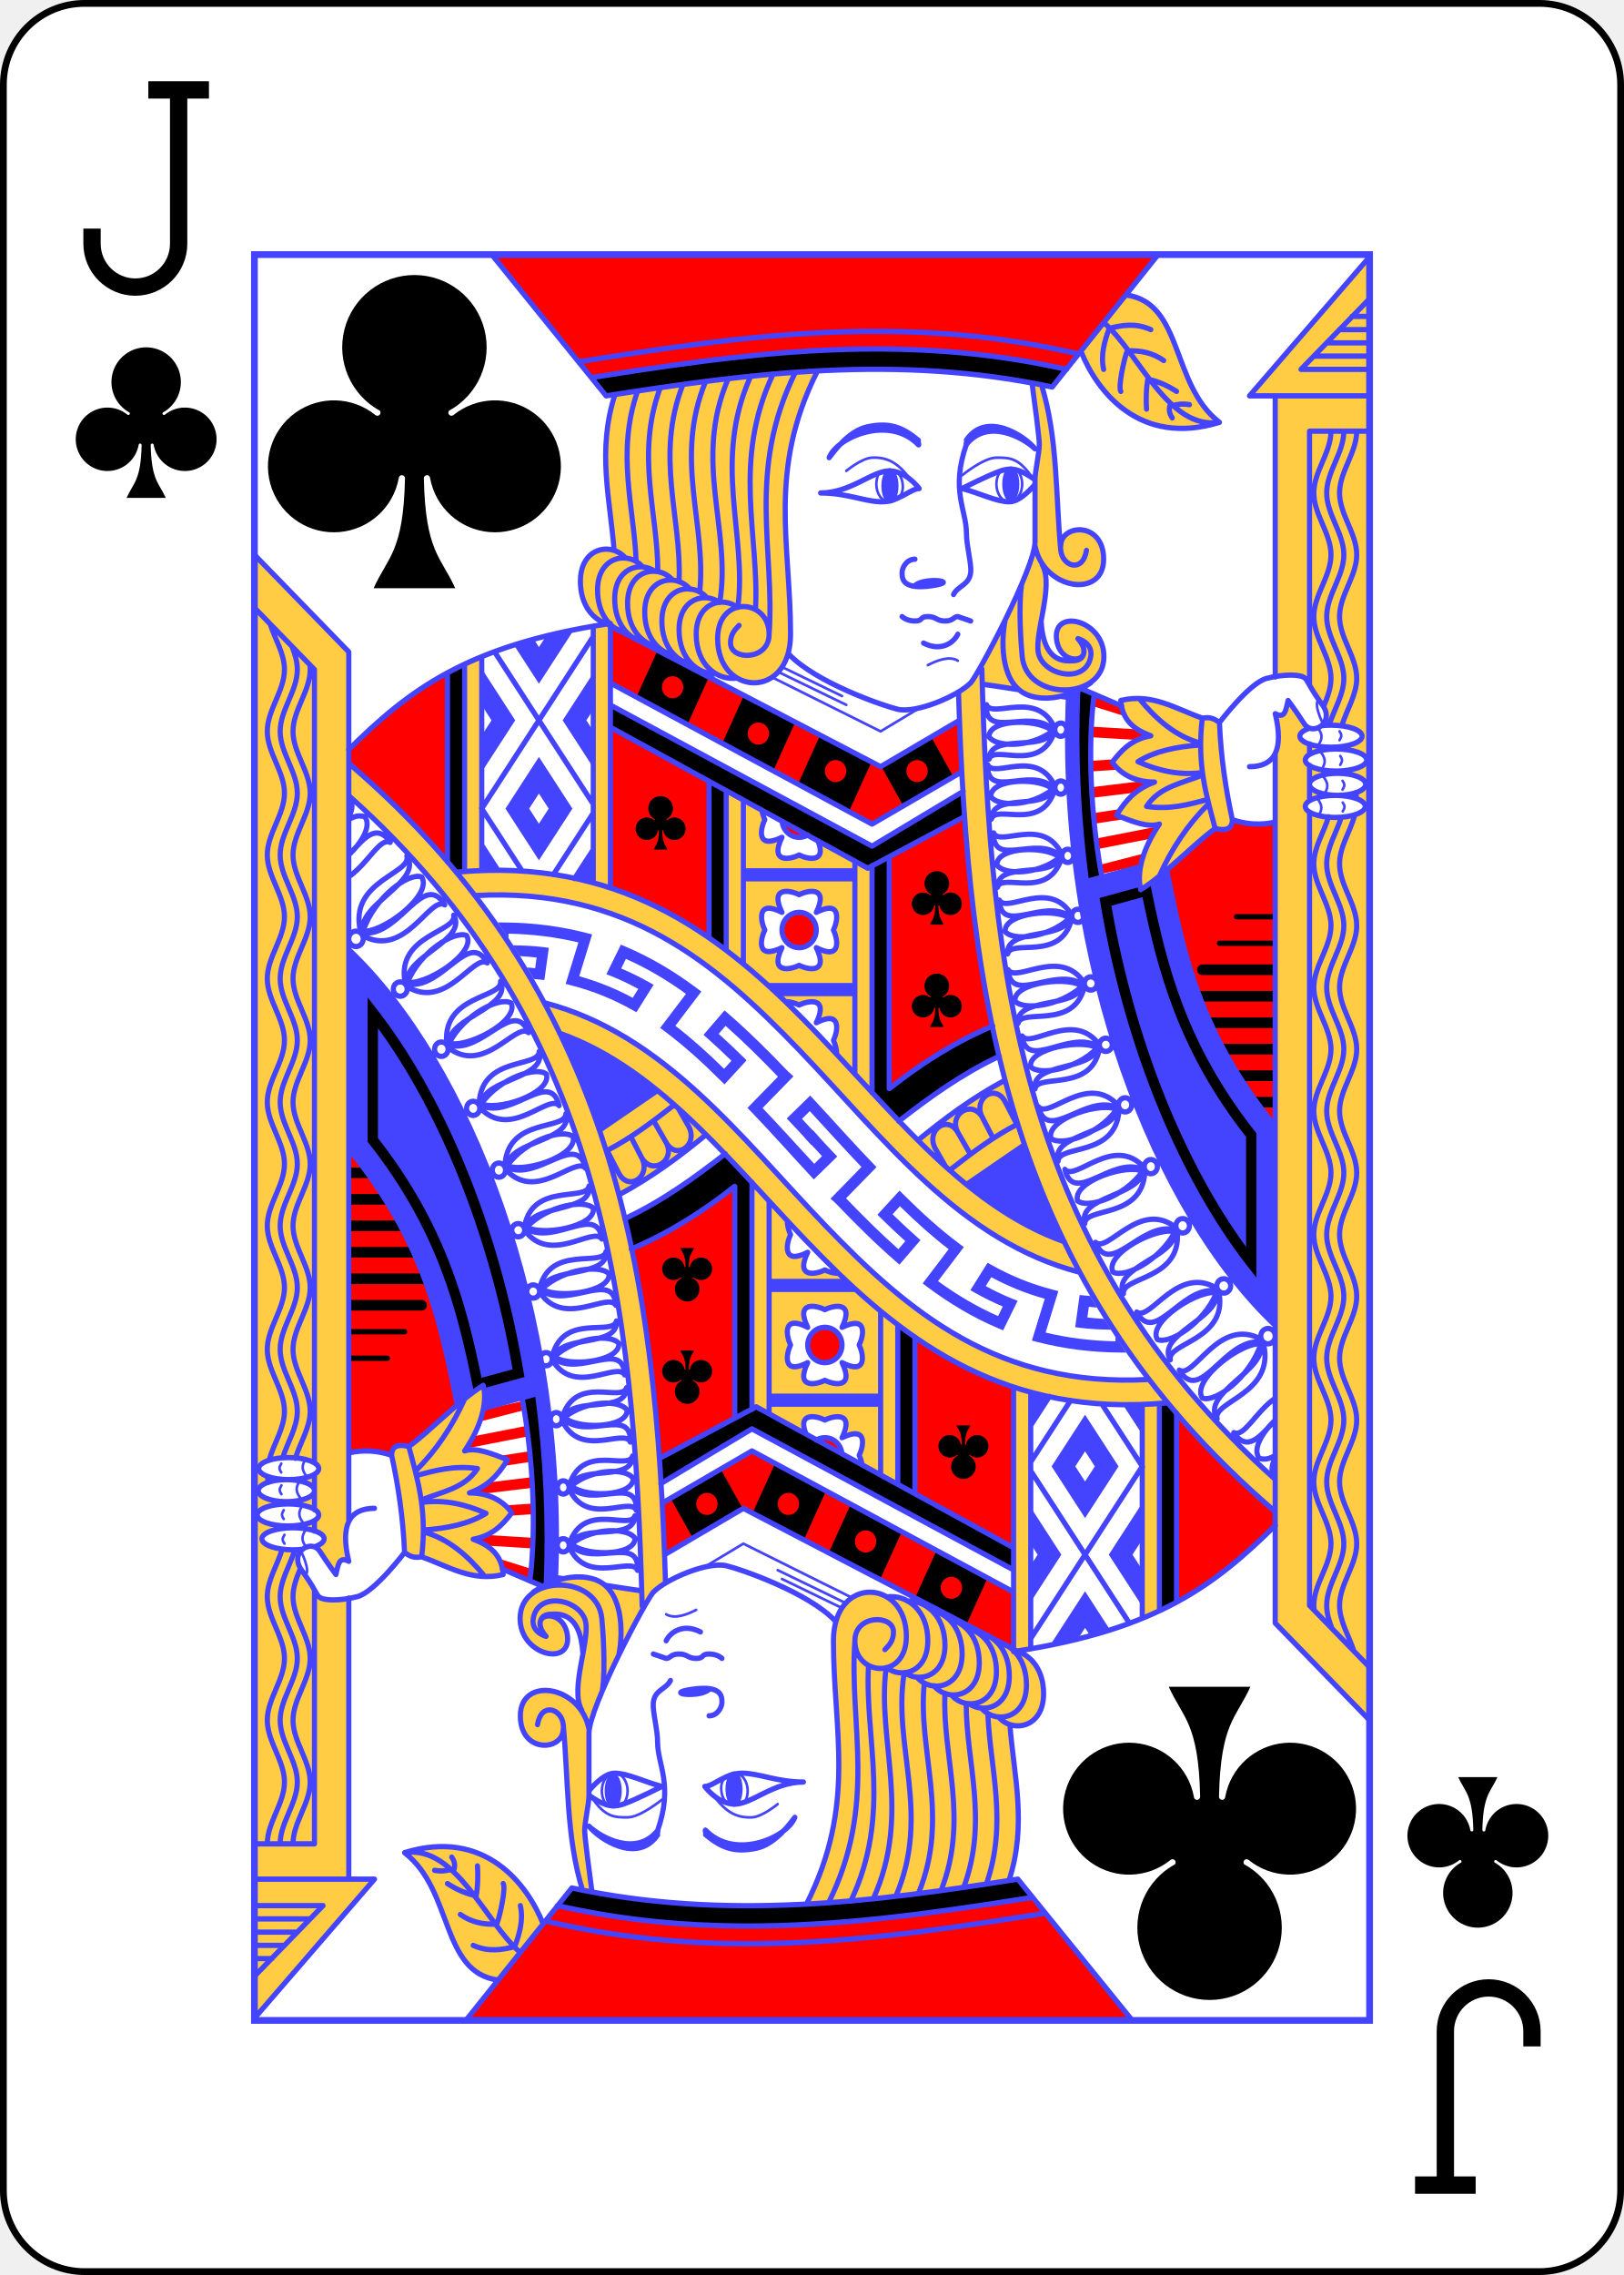
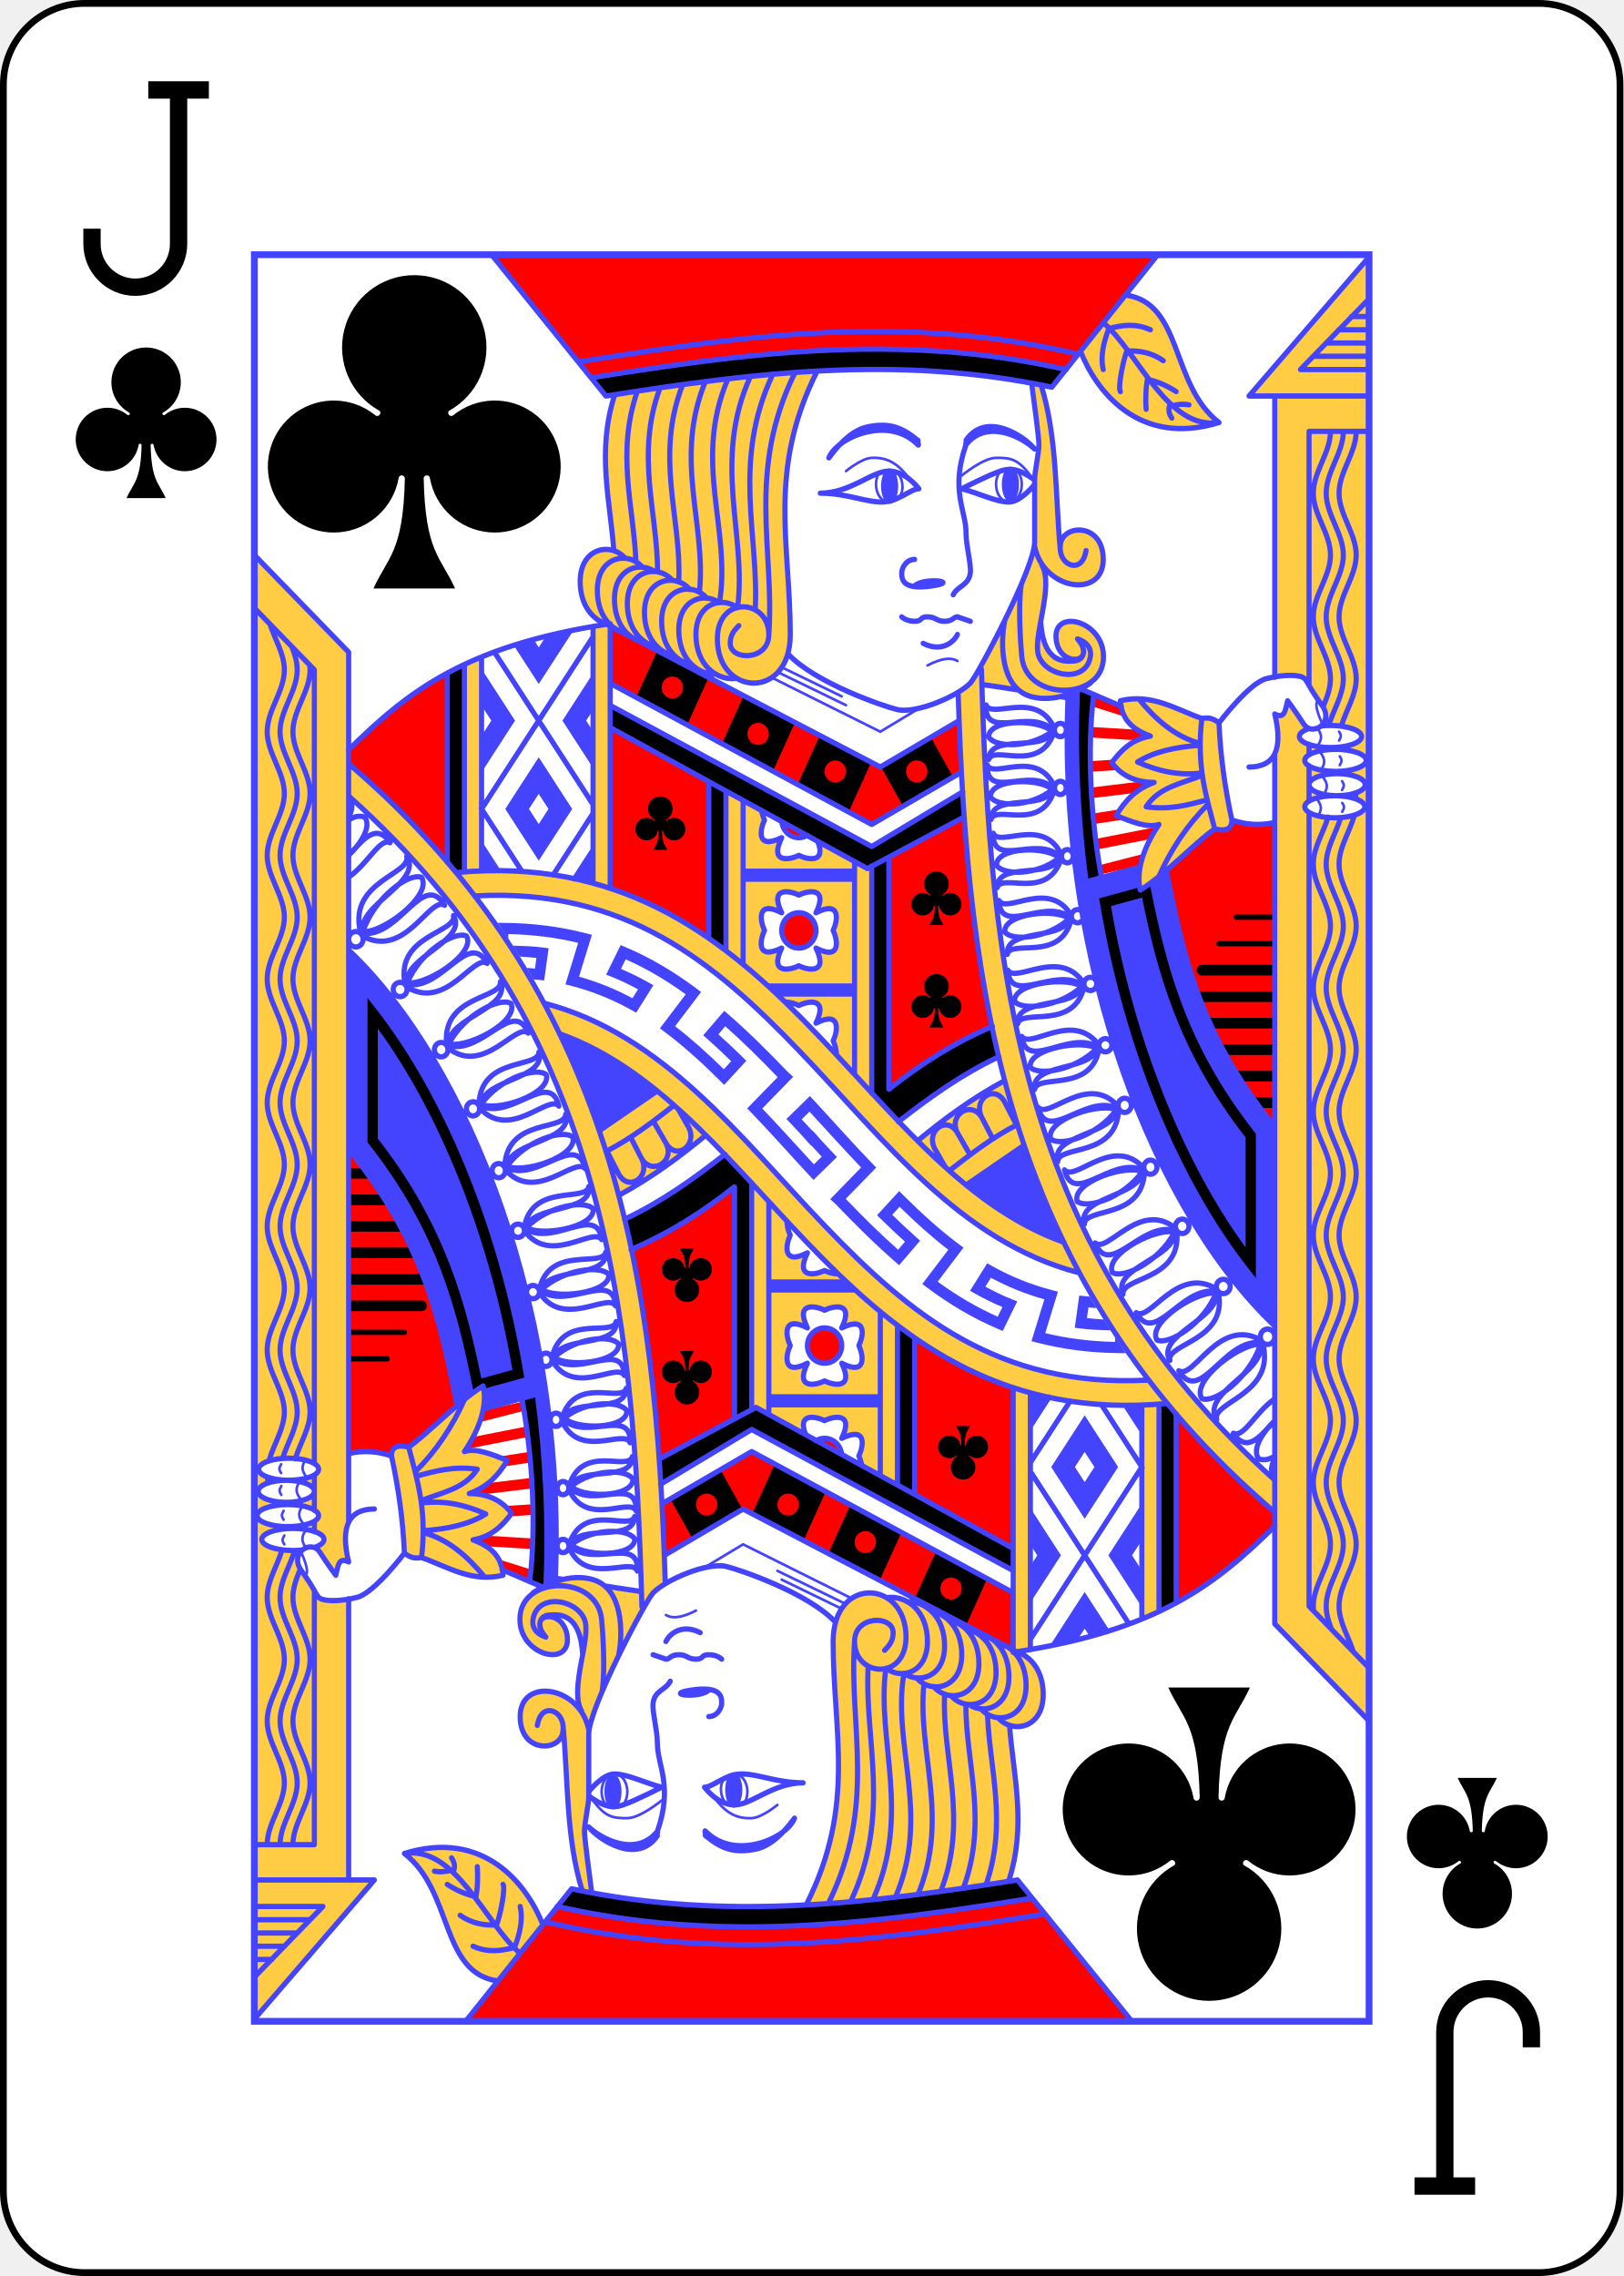
- <svg xmlns="http://www.w3.org/2000/svg" xmlns:xlink="http://www.w3.org/1999/xlink" class="card" face="JC" height="1in" preserveAspectRatio="none" viewBox="-120 -168 240 336" width="0.714in">
+ <svg xmlns="http://www.w3.org/2000/svg" xmlns:xlink="http://www.w3.org/1999/xlink" class="card" face="JC" height="0.75in" preserveAspectRatio="none" viewBox="-120 -168 240 336" width="0.535in">
  <defs>
    <rect id="XCJ" width="164.8" height="260.8" x="-82.4" y="-130.4" />
  </defs>
  <symbol id="VCJ" viewBox="-500 -500 1000 1000" preserveAspectRatio="xMinYMid">
    <path d="M50 -460L250 -460M150 -460L150 250A100 100 0 0 1 -250 250L-250 220" stroke="black" stroke-width="80" stroke-linecap="square" stroke-miterlimit="1.5" fill="none" />
  </symbol>
  <symbol id="SCJ" viewBox="-600 -600 1200 1200" preserveAspectRatio="xMinYMid">
    <path d="M30 150C35 385 85 400 130 500L-130 500C-85 400 -35 385 -30 150A10 10 0 0 0 -50 150A210 210 0 1 1 -124 -51A10 10 0 0 0 -110 -65A230 230 0 1 1 110 -65A10 10 0 0 0 124 -51A210 210 0 1 1 50 150A10 10 0 0 0 30 150Z" fill="black" />
  </symbol>
  <symbol id="CJ1" preserveAspectRatio="none" viewBox="0 0 1300 2000">
    <g transform="scale(-1,1)translate(-1300,0)">
      <path fill="#FC4" d="M0,2.5V1660l110,-110 -0.018,-126.234c105.296,-87.528 180.255,-182.163 233.801,-282.25 -1.872,3.513 -3.775,7.049 -5.742,10.635 139.339,-34.523 228.763,-151.939 326.875,-251.219 98.724,-99.899 202.374,-184.191 377.621,-174.982 7.526,-8.934 14.813,-17.827 21.885,-26.592 -4.277,-0.38 -8.507,-0.689 -12.711,-0.965 1.155,0.06 2.313,0.123 3.467,0.182l-0.381,-234.674c-6.481,-3.039 -12.977,-5.812 -19.758,-8.469l0.096,242.092c0.691,0.036 1.383,0.073 2.074,0.109 -159.047,-6.045 -265.297,63.26 -356.08,148.363 22.003,-20.658 44.856,-40.363 69.137,-58.227l-0.137,-180.627c-13.882,7.38 -27.815,14.802 -41.711,22.193 -0.636,3.926 -2.025,7.877 -3.418,10.664 5,10 10.599,34.355 -20,20 15,30 -10,25 -20,20 -9.483,4.741 -32.455,9.483 -22.014,-15.623l29.811,-16.09C643.528,663.861 614.288,679.411 585,695l-5.035,-2.801 0.258,256.52c-29.078,30.451 -58.047,60.053 -88.42,86.33 11.695,-10.162 23.153,-20.849 34.416,-31.988 -30.273,-24.218 -62.124,-47.482 -101.275,-67.924 -6.813,24.55 -14.315,48.867 -22.598,73.062l67.293,44.893 0.184,0.16c-34.985,27.602 -72.212,50.297 -113.846,64.631 95.578,-192 116.201,-403.263 123.262,-622.42 -17.428,-7.747 -13.268,-13.828 -27.006,-26.035 0.041,-0.67 0.071,-1.285 0.117,-1.984C431.014,428.206 390,348.455 390,325v-70c0,-10 -5,-30 -5,-40 0,-10 10,-80 10,-80l-10,5C363.674,200.667 366.173,265.689 360.268,329.611 360,304.999 310,301.729 310,345c0,37.916 49.696,36.786 71.482,5.906 -8.809,15.273 -2.759,42.101 1.586,64.871C380.073,463.281 354.797,460.347 345,460 338.205,459.759 334.498,456.651 333.396,452.396 337.372,463.072 362.419,459.759 365,435c3.774,-36.204 -60,-20 -55,25 1.226,11.03 7.257,19.357 15.369,24.953 0,0 34.631,25.047 69.631,15.047 5.769,-1.648 10.586,-4.383 14.627,-7.611 15.899,-2.121 31.18,-4.404 41.859,-5.875C441.169,824.334 402.388,1133.537 110,1387.199l-0.021,15.73 -0.119,-838.238c-4.802,-9.885 -4.813,-24.568 -0.006,-44.078v-0.541C97.595,526.439 97.524,513.807 95,505c0,0 -8.695,11.232 -18.695,26.232 -1.838,2.756 -4.227,4.45 -6.809,5.268l1.877,0.395c6.157,2.24 9.932,5.263 9.932,8.59 0,6.904 -16.254,12.5 -36.305,12.5 -20.051,0 -36.305,-5.596 -36.305,-12.5 0,-6.904 16.254,-12.5 36.305,-12.5 3.53,0 6.943,0.173 10.17,0.496l1.066,0.225C50.314,529.013 47.518,519.976 55,510c15,-20 16.464,-26.464 20,-30 4.147,-4.147 18.62,-4.842 34.848,-2.109L109.803,160H140ZM284.047,45.688C216.752,54.569 232.09,147.182 175,190 268.311,217.993 318.087,154.564 336.516,109.393ZM640,125c63.111,116.225 35,199.881 35,305 0,39.694 23.81,56.979 46.227,54.82 43.937,-3.506 110.424,-43.307 166.375,-66.15C905,414.024 920,397.306 920,370 920,360 915,329.999 880.729,334.992 885.775,268.892 906.967,202.614 865,125Zm249.127,293.311 -4.094,2.037 0.08,296.918c6.692,-2.108 13.377,-4.054 20.031,-5.891l-0.412,-290.592c-5.307,-0.83 -10.441,-1.647 -15.605,-2.473zM340,435c-2.607,2.939 -4.409,5.635 -5.553,8.07C335.618,440.293 337.494,437.506 340,435Zm-69.898,67.754C242.496,502.999 219.375,516.875 195,525c-5.603,-0.617 -10.988,-1.7 -20,5 -1.704,40.187 -7.501,76.003 -15,110 0.007,9.98 6.643,13.344 20,10 25.063,17.576 57.075,51.196 86.773,69.311C271.761,699.112 264.289,672.697 245,645c12.993,4.354 31.508,-2.847 50,-10C284.062,617.311 271.314,604.685 250.615,597.463 273.77,597.431 289.967,588.449 300,575c-10.786,-14.059 -23.418,-26.339 -45,-30 18.668,-6.676 33.492,-17.007 35,-40 -6.919,-1.633 -13.528,-2.303 -19.898,-2.246zM39.143,560A35.858,12.5 0 0 1 75,572.5 35.858,12.5 0 0 1 39.143,585 35.858,12.5 0 0 1 3.283,572.5 35.858,12.5 0 0 1 39.143,560Zm-1.885,27.5A32.742,12.5 0 0 1 70,600 32.742,12.5 0 0 1 37.258,612.5 32.742,12.5 0 0 1 4.516,600 32.742,12.5 0 0 1 37.258,587.5ZM40,612.5A35,12.5 0 0 1 75,625 35,12.5 0 0 1 40,637.5 35,12.5 0 0 1 5,625 35,12.5 0 0 1 40,612.5ZM650.322,721.221C655.391,721.25 661.25,723.125 665,725c10,-5 35,-10 20,20 30,-15 25,10 20,20 5,10 10.599,34.355 -20,20 15,30 -10,25 -20,20 -10,5 -35,10 -20,-20 -30,15 -25,-10 -20,-20 -5,-10 -10,-35 20,-20 -9.375,-18.75 -3.125,-23.828 5.322,-23.779zm0,125C655.391,846.25 661.25,848.125 665,850c3.933,-1.966 10.187,-3.932 15.414,-3.77l-14.746,14.529c0.951,-0.927 1.915,-1.84 2.869,-2.764 -4.868,4.706 -9.696,9.448 -14.488,14.221 0.146,-0.145 0.29,-0.292 0.436,-0.438l-33.262,32.771C621.282,899.512 623.141,893.719 625,890c-5,-10 -10,-35 20,-20 -9.375,-18.75 -3.125,-23.828 5.322,-23.779z" />
    </g>
  </symbol>
  <symbol id="CJ2" preserveAspectRatio="none" viewBox="0 0 1300 2000">
    <g transform="scale(-1,1)translate(-1300,0)">
      <path fill="red" d="M246.471 0L370 150C550.66 112.534 721.908 134.3 890 160L1023.334 0L246.471 0zM884.787 420.898L570 580L478.186 527.742C477.311 547.675 476.399 567.389 475.531 586.553L580 645L885.053 485.211L885 484.4L884.787 420.898zM1075.055 473.844L1075.32 687.189C1109.08 648.912 1146.956 612.04 1189.938 576.455L1190.027 559.941C1155.227 527.288 1121.143 497.912 1075.055 473.844zM320.646 499.514L289.023 509.168L284.645 523.051L322.646 511.449L320.646 499.514zM324.117 534.629L270.094 537.807L259.85 544.922L270.727 549.791L325.303 546.582L324.117 534.629zM884.986 535.115L770.229 596.584L769.914 773.785C804.764 750.445 842.746 730.781 885.102 717.271L884.986 535.115zM297.209 571.627C296.62 574.304 294.729 582.004 293.547 583.42L325.326 585.406L325.334 573.385L297.209 571.627zM293.547 583.42L292.908 583.381C293.076 583.756 293.296 583.72 293.547 583.42zM257.619 594.891C251.588 594.981 268.515 606.482 272.211 609.242L324.252 615.365L324.727 603.338L263.561 596.143C260.639 595.249 258.736 594.874 257.619 594.891zM290.627 627.969C303.058 631.627 278.648 639.283 284.449 639.176L321.365 644.721L322.834 632.807L290.627 627.969zM472.061 636.488C466.166 717.611 456.427 797.028 439.416 874.025C484.625 892.37 523.754 916.873 559.771 944.51L559.783 681.676L472.061 636.488zM160 640C143.42 645.561 126.963 646.415 110.311 642.5L110.156 986.6C198.984 880.847 217.435 789.003 236.426 697.018C216.343 680.41 196.64 661.669 180 650C166.643 653.344 160.007 649.98 160 640zM684.895 642.074L654.932 657.285C657.889 659.011 661.329 660 665 660C675.345 660 683.857 652.145 684.895 642.074zM247.631 647.906L254.496 661.428L318.041 673.523L318.938 661.48L247.631 647.906zM262.609 678.219L266.17 691.477L313.281 701.51L315.637 691.475L262.609 678.219zM665 745A20 20 0 0 0 645 765A20 20 0 0 0 665 785A20 20 0 0 0 685 765A20 20 0 0 0 665 745z" />
    </g>
  </symbol>
  <symbol id="CJ3" preserveAspectRatio="none" viewBox="0 0 1300 2000">
    <g transform="scale(-1,1)translate(-1300,0)">
      <path fill="#44F" d="M599.754,695h130.337l-0.205,15H600.164ZM599.754,825h103.859l-15.189,15h-87.849zM905.094,474.104l-0.1,41.316 8.055,12.08 -8.111,12.168 -0.1,41.611 35.854,-53.779zM1034.615,469.539 995.975,527.5 1035,586.037 1034.863,544.369 1023.617,527.5 1034.752,510.799ZM927.453,424.717l40.881,61.32 29.141,-43.711 -23.674,-5.953 -5.467,8.201 -7.668,-11.506zM968.334,568.963 929.309,627.5 968.334,686.037 987.846,656.77 1007.357,627.5 987.846,598.23Zm0,41.463 0.375,0.562 11.006,16.512 -11.006,16.512 -0.375,0.562L956.951,627.5ZM904.986,711.417c6.917,-1.744 13.964,-3.413 21.508,-4.781l-21.22,-31.594zM1016.282,697.266 1035,668.943l0.136,28.572c-6.24,-0.106 -12.531,-0.21 -18.854,-0.249zM355.942,1117.82c17.996,-36.037 33.178,-72.46 46.355,-109.484l67.413,44.868c-34.97,27.774 -72.264,50.526 -113.768,64.617zM998.835,782.289c-12.064,0.257 -24.521,0.617 -35.749,2.09l-6.264,0.822 5.176,36.404 5.926,-0.549c2.12,-0.196 4.247,-0.385 6.382,-0.564l7.837,-13.064c-3.163,0.24 -6.295,0.505 -9.424,0.771l-1.711,-12.023c6.353,-0.703 12.818,-1.261 19.418,-1.62l25.792,-38.153 -6.244,0.031c-35.369,0.173 -67.446,4.464 -97.201,11.936l-6.443,1.617 15.004,47.361c-22.248,6.063 -42.873,14.283 -62.326,24.422l-6.484,-10.062c10.007,-5.255 20.196,-10.129 30.734,-14.184l6.453,-2.482 -16.92,-33.457 -5.346,2.197c-29.992,12.327 -57.417,28.353 -83.215,47.127L779,834.713l30.283,38.77c-19.261,14.385 -37.967,30.71 -56.785,48.676l-8.586,-9.092c9.248,-8.733 18.515,-17.2 27.775,-25.191l4.789,-4.133 -24.512,-27.721 -4.666,3.934c-23.766,20.027 -46.627,42.187 -69.652,65.48l-6.053,5.275 36.041,35.895c-19.627,19.928 -39.408,41.356 -60.193,63.215l-9.139,-8.662c5.407,-5.58 10.742,-11.155 15.857,-16.631l4.268,-4.566 -9.135,-8.533 -4.266,4.566c-6.536,6.996 -13.086,13.999 -20.012,20.99l-4.496,4.539 27.387,25.959 4.301,-4.496c24.08,-25.18 46.478,-49.853 68.615,-72.064l4.412,-4.428 -35.529,-35.387c20.304,-20.457 40.44,-39.891 61.051,-57.586l8.035,9.088c-9.373,8.221 -18.736,16.745 -28.057,25.664l-4.486,4.293 25.793,27.316 4.547,-4.398c21.802,-21.086 43.159,-39.847 65.184,-55.799l5.25,-3.803 -30.105,-38.541c21.998,-15.54 45.136,-28.915 70.021,-39.631l5.494,10.865c-10.953,4.536 -21.63,9.585 -31.916,15.238l-5.875,3.229 20.051,31.104 5.096,-2.771c21.955,-11.94 45.269,-21.298 70.961,-27.719l6.451,-1.611 -14.881,-46.979c25.176,-5.853 52.104,-9.35 81.473,-9.92l0.029,5.027M-10,1670 110,1550M340,490c3.259,72.689 0.133,146.002 -10,220l-63.003,-16.796c1.771,9.448 1.717,18.248 -0.224,26.106 -10.168,-6.202 -20.607,-14.221 -30.633,-22.529 -18.706,92.222 -37.156,184.066 -125.984,289.528l0.005,225.474C248.841,1085.098 364.64,805.808 350.936,497.821M428.258,260a10,20 0 0 1 -10,20 10,20 0 0 1 -10,-20 10,20 0 0 1 10,-20 10,20 0 0 1 10,20zM569.129,262.032a10,20 0 0 1 -10,20 10,20 0 0 1 -10,-20 10,20 0 0 1 10,-20 10,20 0 0 1 10,20z" />
    </g>
  </symbol>
  <symbol id="CJ4" preserveAspectRatio="none" viewBox="0 0 1300 2000">
    <g transform="scale(-1,1)translate(-1300,0)">
      <path fill="black" d="M585,695 472.144,635.82c0.731,-9.553 1.333,-18.454 1.721,-27.602L580,670 885.039,509.676l-0.052,25.052zM439.549,873.41c-2.199,11.53 -4.911,23.275 -7.841,34.769 43.85,19.867 81.12,46.098 116.906,73.455 10.373,-10.761 21.013,-21.807 31.527,-32.624l-0.117,-256.779 -20.258,-10.249 0.006,262.529C523.754,916.873 484.625,892.371 439.549,873.41ZM750.265,787.769l-0.604,-180.377 20.091,-10.554 0.412,176.779c-6.544,4.531 -13.14,9.182 -19.899,14.152zM1075.185,473.913c-6.31,-3.433 -13.043,-6.744 -20.117,-9.89l-0.189,234.525c2.932,0.357 6.003,0.605 9.371,1.009 3.682,-3.877 7.134,-7.871 10.693,-11.942zM330,710c10.133,-73.998 13.259,-147.311 10,-220l-18.949,7.817c0.592,4.488 1.123,9.058 1.597,13.631 6.125,64.647 0.077,137.84 -10.633,193.869zM110.427,966h16.215l9.031,-12h-25.041zM110.222,936h38.588L155,924h-45.599zM110.304,876h72.578l4.926,-12h-78.084zM110.427,906h56.65l6.158,-12h-63.013zM110.304,846h85.714l4.516,-12h-90.23zM110.885,816H195c3.347,0.047 6.085,-2.653 6.085,-6 0,-3.347 -2.739,-6.047 -6.085,-6h-84.696zM110.014,783H175c4.057,0.057 4.057,-6.057 0,-6h-64.986zM110.014,753H155c4.057,0.057 4.057,-6.057 0,-6h-45.567zM255.631,712.936l-1.301,6.197C236.571,803.793 214.141,893.827 133.34,993.469L132,995.121v163.473l10.682,-13.32c76.408,-95.292 141.945,-241.845 171.152,-411.162l0.934,-5.404zm9.094,14.846L301,737.455C273.075,894.628 213.409,1031.523 144,1123.869V999.309c79.262,-98.449 103.144,-188.695 120.725,-271.527zM754.336,552.862l-25.055,-53.688 -59.849,30.324 25.747,55.172M712.5,530c6.904,0 12.5,5.596 12.5,12.5 0,6.904 -5.596,12.5 -12.5,12.5 -6.904,0 -12.5,-5.596 -12.5,-12.5 0,-6.904 5.596,-12.5 12.5,-12.5zM770.068,478.361l25.159,53.913 59.387,-31.313 -24.425,-52.34zM812.5,477.5c6.904,0 12.5,5.596 12.5,12.5 0,6.904 -5.596,12.5 -12.5,12.5 -6.904,0 -12.5,-5.596 -12.5,-12.5 0,-6.904 5.596,-12.5 12.5,-12.5zM580.725,574.767l26.03,55.778 59.723,-30.594 -26.014,-55.745zM622.5,572.5c6.904,0 12.5,5.596 12.5,12.5 0,6.904 -5.596,12.5 -12.5,12.5 -6.904,0 -12.5,-5.596 -12.5,-12.5 0,-6.904 5.596,-12.5 12.5,-12.5zM510.928,546.504l-25.942,45.228 58.425,32.917 25.905,-45.162zm26.793,31.301c3.974,5.645 2.619,13.443 -3.026,17.417 -5.645,3.974 -13.443,2.619 -17.417,-3.026 -3.974,-5.645 -2.619,-13.443 3.026,-17.417 5.645,-3.974 13.443,-2.619 17.417,3.026zM906.793,139.3l-13.317,-2.036C788.176,121.164 680.547,106.362 569.412,106.902c-66.681,0.324 -134.623,6.172 -204.082,20.576l-12.119,2.405L370,150c180.66,-37.466 351.908,-15.7 520,10L906.937,139.675 1040,-20" />
    </g>
  </symbol>
  <symbol id="CJ5" preserveAspectRatio="none" viewBox="0 0 1300 2000">
    <g transform="scale(-1,1)translate(-1300,0)">
      <path stroke="#44F" stroke-linecap="round" stroke-linejoin="round" stroke-width="6" fill="none" d="M921.558,121.325l-25.06,-3.831C790.986,101.362 682.195,86.319 569.248,86.885 501.48,87.224 432.215,93.183 361.268,107.896l-22.184,4.6M425,415c5,25 5,75 -30,85 -35,10 -70,-15 -70,-15M110,478.448V160M7.4505806e-8,1660 110,1550V565.476M109.952,1423.791C424.079,1162.69 468.218,839.167 479.238,495.464M355.727,1118.101C598.778,1034.369 691.652,666.23 1063.973,699.43M337.798,1152.659C477.381,1117.627 566.804,1000.211 664.916,900.932 763.64,801.032 867.291,716.741 1042.07,725.935M452.012,469.223C442.44,813.792 407.376,1129.21 110,1387.2M1075,473.933v213.595M1055,464.08V698.413M1035,455.46V697.397M905,420.772V711.33M885,417.693V717.28M888.351,418.243C1053.687,443.043 1120.384,493.996 1190.053,560.563M411.109,985.253c28.188,14.13 52.952,32.587 77.586,51.208M425.075,935.134c39.019,20.444 70.871,43.709 100.957,67.668M431.664,907.977c43.893,20.069 81.163,46.299 117.275,73.608M439.2,873.673c45.425,18.698 84.554,43.2 120.342,70.782M475.757,586.08 580,645 885.052,485.211M473.693,607.988 580,670 885.077,510.198M472.061,636.489 585,695 884.973,535.337M560,682.157V944.565M580,692.027V949.354M600,686.947V927.439M730,617.816V803.492M750,607.245v180.717M770,596.88v176.713M478.285,527.592 570,580 889.196,418.274M685,765a20,20 0 0 0 -20,-20 20,20 0 0 0 -20,20 20,20 0 0 0 20,20 20,20 0 0 0 20,-20v0M645,745c-15,-30 10,-25 20,-20 10,-5 35,-10 20,20 30,-15 25,10 20,20 5,10 10.599,34.355 -20,20 15,30 -10,25 -20,20 -10,5 -35,10 -20,-20 -30,15 -25,-10 -20,-20 -5,-10 -10,-35 20,-20v0M621.222,904.551C621.281,899.512 623.141,893.719 625,890c-5,-10 -10,-35 20,-20 -15,-30 10,-25 20,-20 3.933,-1.966 10.186,-3.933 15.413,-3.77M654.932,657.285C657.889,659.011 661.329,660 665,660c10.345,0 18.856,-7.855 19.894,-17.926M708.47,629.032C707.858,633.057 706.429,637.142 705,640c5,10 10.599,34.355 -20,20 15,30 -10,25 -20,20 -9.483,4.741 -32.455,9.483 -22.013,-15.623M402.493,1008.329l67.145,44.763M905.363,433.044l129.765,194.647M1035.361,626.959l-47.642,71.463M905.819,633.729l45.682,68.523M1019.995,450.008C981.781,507.328 942.838,565.743 905.982,621.026M905.55,674.789l21.318,31.977M1016.166,697.213 1035,668.963M438.925,1000.675l12.606,-23.725c12.105,-20.216 39.571,-3.424 28.547,17.131l-14.461,24.478M480.078,994.081c12.105,-20.216 37.365,-2.357 26.341,18.198l-12.107,20.494M411.109,985.253l14.081,-26.502c12.105,-20.216 37.365,-2.356 26.341,18.198M70,487.069V200H1.1920929e-6M70,566.092V554.187M70,618.432V578.407M-1.4901161e-7,1600 70,1530V631.363M2.9802322e-7,160H140L0,2.5M0,130H80L-1.1920929e-6,50M315,895a7.5,7.5 0 0 1 -7.5,7.5 7.5,7.5 0 0 1 -7.5,-7.5 7.5,7.5 0 0 1 7.5,-7.5 7.5,7.5 0 0 1 7.5,7.5v0M315,895c30,-40 80,5 90,-10M315,900c9.92,49.006 72.409,27.159 75,45M317.967,896.204C350.854,878.304 400,925 405,885M390,945C395,915 323.67,924.636 317.582,898.758 342.271,923.29 385,930 395,920M395,920c4.031,-20.98 -63.401,-33.217 -80,-20M332.448,825.126a7.46,7.5 0 0 1 -7.022,7.916 7.46,7.5 0 0 1 -7.874,-7.059 7.46,7.5 0 0 1 7.022,-7.916 7.46,7.5 0 0 1 7.874,7.059v0M332.448,825.126C359.967,783.477 412.179,825.547 421.257,810M332.732,830.118c12.637,48.359 73.452,22.978 77.039,40.641M335.463,826.158C367.105,806.409 418.565,850.22 421.257,810M409.771,870.759c3.26,-30.237 -67.029,-16.541 -74.545,-42.029 25.912,23.081 68.727,27.339 78.089,16.784M413.316,845.514c2.811,-21.176 -64.85,-29.54 -80.583,-15.396M347.101,748.305a7.124,7.5 0 0 1 -6.53,8.077 7.124,7.5 0 0 1 -7.673,-6.874 7.124,7.5 0 0 1 6.53,-8.077 7.124,7.5 0 0 1 7.673,6.874v0M347.101,748.305c25.358,-42.277 76.13,-1.433 84.456,-17.186M347.482,753.289c13.127,48.052 70.631,21.264 74.443,38.839M350.003,749.266c29.776,-20.479 79.868,22.124 81.555,-18.148M421.926,792.128c2.449,-30.304 -64.357,-14.978 -72.093,-40.284 25.246,22.473 66.216,25.734 74.922,14.964M424.755,766.808c2.218,-21.236 -62.563,-28.025 -77.273,-13.519M358.61,679.76a6.852,7.5 0 0 1 -5.624,8.638 6.852,7.5 0 0 1 -7.892,-6.155 6.852,7.5 0 0 1 5.624,-8.638 6.852,7.5 0 0 1 7.892,6.155v0M358.61,679.76C379.592,635.345 431.45,671.448 438.192,655M359.366,684.691c16.35,46.688 69.351,14.799 74.384,31.965M361.466,680.455C388.391,657.359 439.736,695.276 438.192,655M433.751,716.655c-0.032,-30.414 -62.847,-9.104 -72.245,-33.617 25.956,20.107 65.471,19.651 72.969,8.134M434.475,691.172c0.459,-21.358 -62.151,-22.264 -75.108,-6.482M366.668,602.411a6.762,7.5 0 0 1 -5.549,8.638 6.762,7.5 0 0 1 -7.788,-6.155 6.762,7.5 0 0 1 5.549,-8.638 6.762,7.5 0 0 1 7.788,6.155v0M366.668,602.411c20.705,-44.414 71.877,-8.311 78.53,-24.76M367.415,607.342c16.134,46.688 68.434,14.799 73.4,31.965M369.486,603.107c26.57,-23.096 77.235,14.821 75.712,-25.455M440.815,639.307c-0.031,-30.414 -62.016,-9.104 -71.29,-33.617 25.613,20.107 64.605,19.651 72.004,8.134M441.53,613.824c0.453,-21.358 -61.329,-22.264 -74.115,-6.482M366.798,536.693a6.924,7.5 0 0 1 -5.482,8.789 6.924,7.5 0 0 1 -8.114,-5.938 6.924,7.5 0 0 1 5.482,-8.789 6.924,7.5 0 0 1 8.114,5.938v0M366.798,536.693c20.172,-44.973 73.387,-10.296 79.819,-26.923M367.675,541.602c17.59,46.227 70.395,12.902 75.874,29.925M369.698,537.311c26.667,-23.823 79.405,12.68 76.918,-27.541M443.549,571.527c-0.732,-30.403 -63.693,-7.386 -73.751,-31.635 26.682,19.392 66.587,17.859 73.896,6.14M443.694,546.033c-0.028,-21.364 -63.293,-20.561 -76.019,-4.43M292.672,964.013a7.73,8.033 0 0 1 -8.614,6.994 7.73,8.033 0 0 1 -6.73,-8.952 7.73,8.033 0 0 1 8.614,-6.994 7.73,8.033 0 0 1 6.73,8.952v0M292.672,964.013c35.714,-38.606 81.208,15.762 93.322,1.121M292.044,969.328c3.99,53.393 70.658,38.328 71.067,57.632M295.556,965.68c35.891,-14.734 80.297,41.325 90.438,-0.546M363.111,1026.96c8.884,-31.239 -65.294,-30.31 -68.269,-58.615 22.173,29.303 65.039,42.016 76.525,32.691M371.367,1001.036c6.76,-21.777 -60.682,-43.591 -79.323,-31.708M262.606,1034.063a7.673,8.013 0 0 1 -8.611,6.894 7.673,8.013 0 0 1 -6.601,-8.994 7.673,8.013 0 0 1 8.611,-6.894 7.673,8.013 0 0 1 6.601,8.994v0M262.606,1034.063c35.786,-38.169 80.465,16.492 92.617,2.003M261.936,1039.359c3.494,53.295 69.797,38.901 70.034,58.16M265.454,1035.753c35.752,-14.356 79.338,41.981 89.769,0.313M331.971,1097.518c9.091,-31.076 -64.543,-30.852 -67.249,-59.113 21.752,29.439 64.188,42.526 75.67,33.333M340.392,1071.738c6.9,-21.658 -59.849,-44.056 -78.455,-32.38M225.491,1102.246a7.898,8.152 0 0 1 -9.769,5.591 7.898,8.152 0 0 1 -5.417,-10.083 7.898,8.152 0 0 1 9.769,-5.591 7.898,8.152 0 0 1 5.417,10.082v0M225.491,1102.246c41.975,-32.813 79.539,29.179 94.014,16.5M224.041,1107.47c-4.174,54.177 65.425,50.06 62.873,69.478M228.146,1104.392c38.486,-8.856 74.694,54.653 91.36,14.353M286.914,1176.948c13.765,-29.85 -61.243,-41.14 -59.898,-70.002 17.877,33.026 59.188,52.832 72.213,45.377M299.228,1152.323c10.167,-20.715 -54.549,-53.693 -75.187,-44.852M177.494,1171.167a8.084,8.122 0 0 1 -10.525,4.484 8.084,8.122 0 0 1 -4.463,-10.574 8.084,8.122 0 0 1 10.525,-4.484 8.084,8.122 0 0 1 4.463,10.574v0M177.494,1171.167c46.141,-27.976 77.917,37.499 93.971,26.5M175.474,1176.186c-9.891,53.225 61.377,56.663 56.757,75.625M179.973,1173.58c40.094,-4.617 70.332,62.213 91.492,24.087M232.231,1251.811c17.119,-28.087 -58.05,-47.373 -53.675,-75.823 14.756,34.651 54.74,58.735 68.774,52.755M247.329,1228.744c12.506,-19.426 -49.929,-59.087 -71.856,-52.557M126.003,1228.766a8.414,8.715 0 0 1 -11.224,4.094 8.414,8.715 0 0 1 -3.952,-11.625 8.414,8.715 0 0 1 11.224,-4.093 8.414,8.715 0 0 1 3.952,11.625v0M126.003,1228.766c49.745,-26.853 78.519,45.407 95.909,34.709M123.579,1234.005c-13.721,56.334 60.095,64.816 54.068,84.812M128.422,1231.516c41.952,-2.244 69.039,71.364 93.49,31.959M177.647,1318.817c19.603,-28.926 -57.24,-54.644 -50.853,-84.816 13.087,38.103 53.066,66.588 68.032,61.13M194.826,1295.13c14.25,-19.961 -48.045,-66.641 -71.247,-61.125M110.323,1212.531C248.864,1085.094 364.673,805.728 350.93,497.689M128.501,1363.393C136.699,1353.801 126.187,1335.136 110,1320M110,1360c7.738,5.039 13.609,4.707 18.501,3.393M110,1385c5.306,-6.524 4.355,-12.857 1.003,-19.872M110,1320c17.689,18.562 31.778,36.964 48.471,14.665M110.704,1295.793c22.171,15.196 35.716,44.344 47.538,38.425M110.313,986.836C198.985,880.847 217.434,789.003 236.453,697.044M15,200c0,24.267 20,45.733 20,70 0,24.267 -20,45.733 -20,70M17.257,634.906C22.489,653.366 35,670.807 35,690c0,24.267 -20,45.733 -20,70M16.199,609.324c-0.448,2.082 -0.786,4.178 -0.988,6.295M15,340c0,24.267 20,45.733 20,70 0,24.267 -20,45.733 -20,70 0,18.667 11.834,35.676 17.296,53.577M15,760c0,24.267 20,45.733 20,70 0,24.267 -20,45.733 -20,70 0,24.267 20,45.733 20,70 0,24.267 -20,45.733 -20,70 0,24.267 20,45.733 20,70 0,24.267 -20,45.733 -20,70 0,24.267 20,45.733 20,70 0,24.267 -20,45.733 -20,70 0,24.267 20,45.733 20,70 0,24.267 -20,45.733 -20,70 0,24.267 20,45.733 20,70 0,17.992 -10.994,34.445 -16.68,51.641M30,200c0,24.267 20,45.733 20,70 0,24.267 -20,45.733 -20,70M33.147,637.832C38.78,655.219 50,671.824 50,690c0,24.267 -20,45.733 -20,70M30,340c0,24.267 20,45.733 20,70 0,24.267 -20,45.733 -20,70 0,18.209 11.261,34.842 16.883,52.264M30,760c0,24.267 20,45.733 20,70 0,24.267 -20,45.733 -20,70 0,24.267 20,45.733 20,70 0,24.267 -20,45.733 -20,70 0,24.267 20,45.733 20,70 0,24.267 -20,45.733 -20,70 0,24.267 20,45.733 20,70 0,24.267 -20,45.733 -20,70 0,24.267 20,45.733 20,70 0,24.267 -20,45.733 -20,70 0,24.267 20,45.733 20,70 0,8.743 -2.596,17.123 -5.918,25.401M45,200c0,24.267 20,45.733 20,70 0,24.267 -20,45.733 -20,70M47.774,636.652C53.267,654.469 65,671.413 65,690c0,24.267 -20,45.733 -20,70M45,340c0,24.267 20,45.733 20,70 0,24.267 -20,45.733 -20,70 0,11.029 4.131,21.479 8.638,31.876M45,760c0,24.267 20,45.733 20,70 0,24.267 -20,45.733 -20,70 0,24.267 20,45.733 20,70 0,24.267 -20,45.733 -20,70 0,24.267 20,45.733 20,70 0,24.267 -20,45.733 -20,70 0,24.267 20,45.733 20,70 0,24.267 -20,45.733 -20,70 0,24.267 20,45.733 20,70 0,24.267 -20,45.733 -20,70 0,24.267 20,45.733 20,70 0,1.502 -0.077,2.993 -0.22,4.475M9.747479e-5,115H64.039M3.2732335e-4,100H48.851M-3.7619512e-4,85 35.304,85M3.2874958e-5,70H20.525M140,580c-29.951,-0.016 -40.027,-19.94 -30,-60 -12.409,6.549 -12.465,-6.157 -15,-15 0,0 -8.695,11.232 -18.695,26.232C66.305,546.232 40,530 55,510c15,-20 16.464,-26.464 20,-30 5,-5 25,-5 45,0 20,5 55,50 55,50 -1.704,40.187 -7.501,76.003 -15,110 -16.58,5.561 -33.036,6.416 -49.377,2.902M71.373,536.894c6.157,2.24 9.933,5.263 9.933,8.591 0,6.904 -16.254,12.5 -36.305,12.5 -20.051,0 -36.305,-5.596 -36.305,-12.5 0,-6.904 16.254,-12.5 36.305,-12.5 3.53,0 6.943,0.173 10.17,0.497M75,572.5A35.858,12.5 0 0 1 39.142,585 35.858,12.5 0 0 1 3.284,572.5 35.858,12.5 0 0 1 39.142,560 35.858,12.5 0 0 1 75,572.5v0M70,600A32.742,12.5 0 0 1 37.258,612.5 32.742,12.5 0 0 1 4.516,600 32.742,12.5 0 0 1 37.258,587.5 32.742,12.5 0 0 1 70,600v0M75,625A35,12.5 0 0 1 40,637.5 35,12.5 0 0 1 5,625 35,12.5 0 0 1 40,612.5 35,12.5 0 0 1 75,625v0M175,530c9.012,-6.7 14.397,-5.617 20,-5 6.602,53.925 -5.186,88.42 -15,125 -13.357,3.344 -19.993,-0.02 -20,-10M195,525c30,-10 58.099,-28.711 95,-20 -0.465,7.087 -2.195,12.971 -4.912,17.916C278.989,534.014 267.914,540.382 255,545c21.582,3.661 34.214,15.941 45,30 -10.033,13.449 -26.229,22.431 -49.384,22.463C271.315,604.685 284.062,617.311 295,635c-18.492,7.153 -37.007,14.354 -50,10 19.289,27.697 26.761,54.112 21.773,74.31C237.075,701.195 205.063,667.576 180,650M268.591,502.865c-19.968,23.703 -42.549,42.82 -71.627,50.534l0.314,2.014c27.151,1.82 53.022,6.851 72.722,18.898 -24.548,10.717 -49.297,15.727 -74.99,12.402l-0.156,2.753C218.159,598.765 244.968,602.452 260,625c-27.967,3.853 -49.066,-2.197 -70.957,-7.729l-1.28,4.911c23.946,23.099 43.122,50.723 57.776,82.638M409.668,492.691c15.885,-2.427 31.2,-4.718 41.922,-6.162M340.523,503.13c2.789,-0.3 10.017,-1.362 19.685,-2.832M288.81,511.329l47.735,-19.89 3.637,2.778C343.136,565.525 339.937,637.433 330,710l-62.98,-16.795M321.054,497.738c0.589,4.567 1.12,9.137 1.594,13.711 6.125,64.647 0.077,137.84 -10.709,193.962M643.803,132.176C701.96,244.697 675,327.057 675,430c0,75 85,70 85,5 0,-50 -60,-45.311 -60,-5 0,30 45,30 45,10 0,-10 -5,-15 -10,-20M669.34,133.266C726.4,245.602 693.068,334.167 700,430M695.19,135.073c48.26,98.566 16.053,183.258 20.658,266.387M721.351,137.594c45.155,96.517 4.146,179.666 15.029,261.376M747.735,140.737c41.294,93.23 -4.038,170.597 9.712,252.602M773.953,143.54c37.352,87.708 -1.183,161.463 6.958,238.512M800.409,147.046c33.11,81.81 1.072,151.58 4.616,223.483M827.096,151.351c28.605,75.469 2.72,140.801 2.651,207.295M853.334,154.703c24.951,69.449 4.407,130.388 1.698,191.728M879.702,158.639c21.365,63.523 5.329,120.003 1.027,176.354M737.198,479.634C760.06,482.813 785,465.209 785,430c0,-35.779 -30.724,-43.554 -48.2,-30.312M761.394,474.984C783.006,475.603 805,458.064 805,425c0,-35.174 -29.693,-43.284 -47.303,-30.966M789.49,464.367C808.171,460.965 825,443.922 825,415c0,-38.859 -36.24,-44.685 -52.39,-26.43M809.418,454.38C828.128,451.009 845,433.959 845,405c0,-39.224 -36.924,-44.792 -52.84,-25.909M829.835,444.303C848.378,440.754 865,423.744 865,395c0,-39 -36.504,-44.727 -52.566,-26.23M846.344,438.983C864.27,434.82 880,417.962 880,390c0,-34.529 -28.614,-42.977 -46.321,-31.623M867.705,428.641C885.059,423.957 900,407.252 900,380c0,-39.087 -36.667,-44.753 -52.673,-26.106M887.601,418.669C904.999,414.024 920,397.306 920,370c0,-38.91 -36.337,-44.701 -52.455,-26.357M393.488,145.734C390.692,165.756 385,207.455 385,215c0,10 5,30 5,40v70c0,30 67.094,152.094 75,160 15,15 63.177,34.874 85,30 15.768,-3.522 96.225,-30.183 127.661,-63.115M382.576,147.228C363.268,207.665 366.103,272.149 360,335c-1.733,17.844 -25.582,26.283 -30,0M390,330c-10,50 -80,60 -80,15 0,-43.271 50,-40 50,-15M381.642,351.232c-15,25 12.013,83.236 3.358,103.768 -9.923,23.54 -55,30 -60,0 -2.599,-15.596 15,-20 15,-20M382.947,415C380.073,463.281 354.797,460.347 345,460 330.009,459.469 330,445 340,435M405.624,373.525c4.031,25.81 0.439,70.852 -0.624,81.475 -5,50 -90,50 -95,5 -5,-45 58.774,-61.204 55,-25 -3.544,33.995 -49.455,27.568 -25,0M480,430c5,10 20,20 40,10M465,415l15,-5c5,0 5,5 15,5 10,0 10,-5 20,-5 10,0 5,5 15,5 10,0 15,-5 15,-5M390,220c11.318,-14.134 56.376,-43.415 80,-10 -1.399,-1.496 1.277,6.539 0,5 -25.008,-30.136 -66.371,-7.783 -80,5v0M630,230c-5.438,-6.79 -22.697,-30.539 -45,-35 -25,-5 -40,0 -59.073,15.401 1.399,-1.496 -1.412,6.416 0,5C560.27,180.947 621.088,207.036 630,230v0M470,215c18.673,51.658 0,74.505 0,100 0,15 -6.095,35.06 -5,45 1.595,14.471 15,15 20,25M530,375c-10,-10 -55,-5 -20,0 35,5 35,-7.929 35,-15 0,-5 -5,-15 -15,-15M525,265c0,0 15,-20 35,-20 20,0 45,25 80,25 -30,0 -50.011,9.323 -70,10 -20.501,0.695 -35,-15 -45,-15M390,255c15,-10 25,-15 40,-10 15,5 45,20 45,20M475,265c-20,5 -40,15 -55,15 -14.142,0 -30,-20 -30,-20M246.471,5.6251884e-5 370,150c180.66,-37.466 351.908,-15.7 520,10L1023.334,-3.2305717e-4M906.793,139.3l-13.317,-2.036C788.176,121.164 680.547,106.362 569.412,106.902c-66.681,0.324 -134.623,6.172 -204.082,20.576l-12.231,2.537M284.046,45.688C216.752,54.57 232.09,147.182 175,190c93.311,27.993 143.088,-35.437 161.516,-80.608M175,190c59.989,9.229 94.425,-79.494 134.753,-112.881M310,130c3.622,-15.522 -0.587,-31.178 -6.695,-46.867M255,85c18.364,-7.903 33.498,-4.91 48.503,-1.481M240,120c13.663,-9.296 27.374,-11.325 41.122,-10.975M290,155c3.267,-4.481 -3.393,-36.023 -7.714,-46.574M225,155c11.905,-7.533 22.973,-11.691 33.555,-13.886M260,175c0.69,-8.732 0.615,-23.442 -1.616,-34.617M210,170c7.27,-1.286 13.646,-0.613 19.568,1.056M230,185c4.485,-6.253 3.934,-11.496 1.8,-16.426" />
    </g>
  </symbol>
  <symbol id="CJ6" preserveAspectRatio="none" viewBox="0 0 1300 2000">
    <g transform="scale(-1,1)translate(-1300,0)">
      <path stroke="#44F" stroke-linecap="round" stroke-linejoin="round" stroke-width="3" fill="none" d="M524.942,513.716 570,540 696.329,478.873M61.132,535.04C54.179,543.563 55,548.227 59.572,555.454M57.437,562.749c-6.953,8.523 -6.132,13.187 -1.559,20.414M54.358,590.664c-6.953,8.523 -6.132,13.187 -1.559,20.414M61.337,615.5c-6.953,8.523 -6.132,13.187 -1.559,20.414M35,540c-3.989,5.328 -1.136,7.235 0,10M34.179,567.915c-3.989,5.328 -1.136,7.235 0,10M31.511,596.034c-3.989,5.328 -1.136,7.235 0,10M31.305,620.665c-3.989,5.328 -1.136,7.235 0,10M60,505c5,5 -5,25 -5,25M395,250c15,-20 25,-20 40,-20 15,0 40,20 40,20M535,255c15,-20 27.855,-25.694 45,-25 12.009,0.486 30,15 30,15M430.149,245.272C433.131,248.928 435,254.173 435,260c0,11.046 -6.716,20 -15,20 -8.284,0 -15,-8.954 -15,-20 0,-6.19 2.109,-11.724 5.422,-15.392M573.022,250.068C574.281,252.994 575,256.385 575,260c0,11.046 -6.716,20 -15,20 -8.284,0 -15.871,-6.052 -15.871,-17.097 0,-6.372 2.235,-12.048 5.717,-15.711M610,510l78.911,-37.135M615,500l69.819,-32.856M480,460c10.058,-6.049 25,0 35,5" />
      <use xlink:href="#SCJ" height="75" transform="translate(504,728)scale(1,0.972)rotate(0)translate(-37,-37)" />
      <use xlink:href="#SCJ" height="75" transform="translate(504,844)scale(1,0.972)rotate(0)translate(-37,-37)" />
      <use xlink:href="#SCJ" height="75" transform="translate(826,643)scale(1,0.972)rotate(0)translate(-37,-37)" />
    </g>
  </symbol>
  <rect width="239" height="335" x="-119.5" y="-167.5" rx="12" ry="12" fill="white" stroke="black" />
  <use width="164.8" height="260.8" x="-82.4" y="-130.4" xlink:href="#CJ1" />
  <use transform="rotate(180)" width="164.8" height="260.8" x="-82.4" y="-130.4" xlink:href="#CJ1" />
  <use width="164.8" height="260.8" x="-82.4" y="-130.4" xlink:href="#CJ2" />
  <use transform="rotate(180)" width="164.8" height="260.8" x="-82.4" y="-130.4" xlink:href="#CJ2" />
  <use width="164.8" height="260.8" x="-82.4" y="-130.4" xlink:href="#CJ3" />
  <use transform="rotate(180)" width="164.8" height="260.8" x="-82.4" y="-130.4" xlink:href="#CJ3" />
  <use width="164.8" height="260.8" x="-82.4" y="-130.4" xlink:href="#CJ4" />
  <use transform="rotate(180)" width="164.8" height="260.8" x="-82.4" y="-130.4" xlink:href="#CJ4" />
  <use width="164.8" height="260.8" x="-82.4" y="-130.4" xlink:href="#CJ5" />
  <use transform="rotate(180)" width="164.8" height="260.8" x="-82.4" y="-130.4" xlink:href="#CJ5" />
  <use width="164.8" height="260.8" x="-82.4" y="-130.4" xlink:href="#CJ6" />
  <use transform="rotate(180)" width="164.8" height="260.8" x="-82.4" y="-130.4" xlink:href="#CJ6" />
  <use xlink:href="#VCJ" height="32" x="-114.4" y="-156" />
  <use xlink:href="#SCJ" height="26.769" x="-111.784" y="-119" />
  <use xlink:href="#SCJ" height="55.68" x="-86.595" y="-132.16" />
  <g transform="rotate(180)">
    <use xlink:href="#VCJ" height="32" x="-114.4" y="-156" />
    <use xlink:href="#SCJ" height="26.769" x="-111.784" y="-119" />
    <use xlink:href="#SCJ" height="55.68" x="-86.595" y="-132.16" />
  </g>
  <use xlink:href="#XCJ" stroke="#44F" fill="none" />
</svg>
